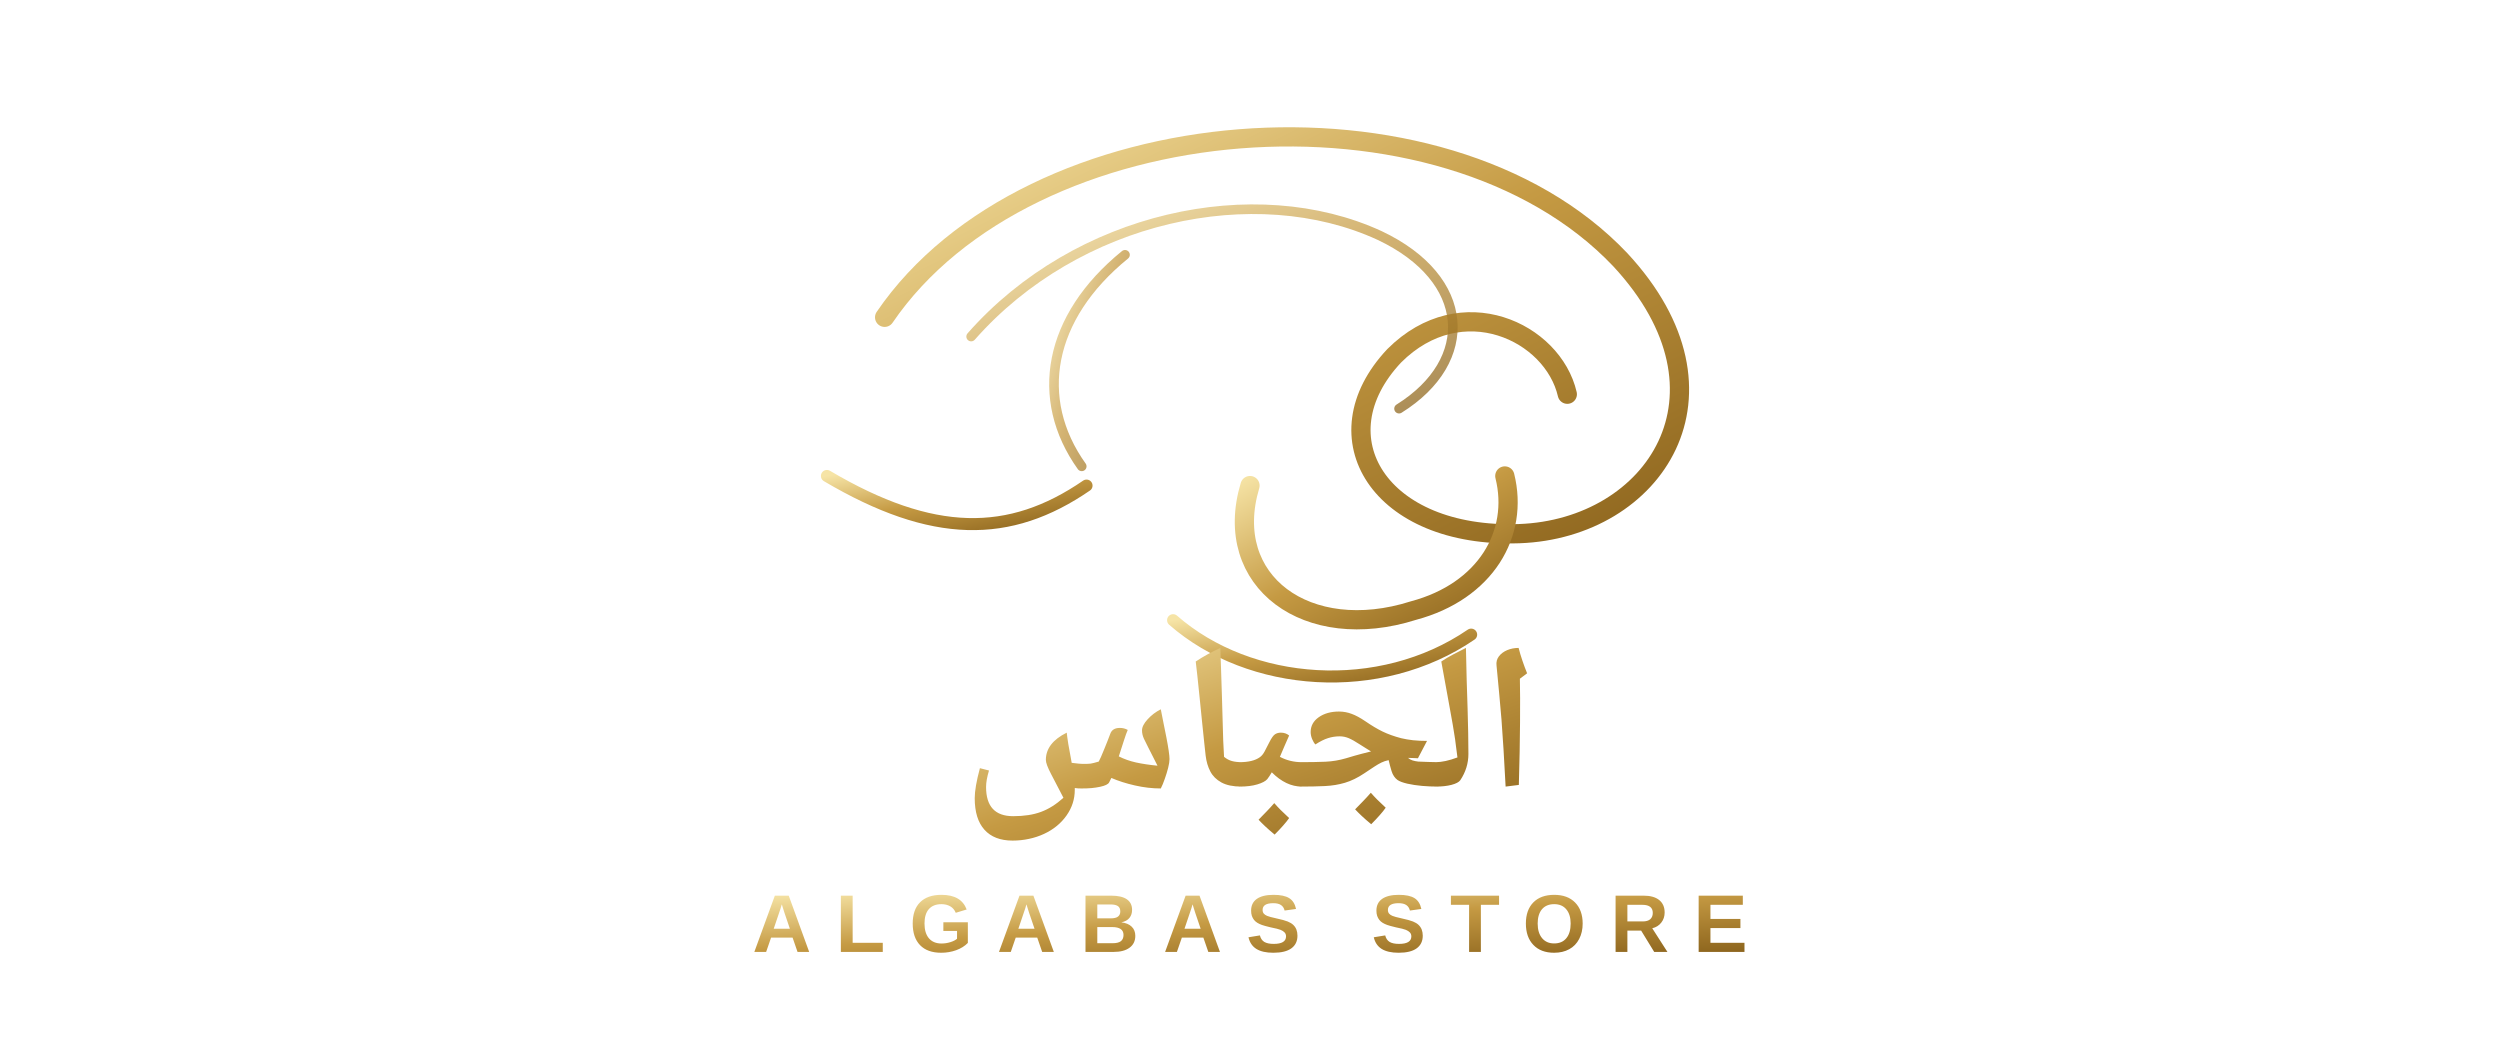
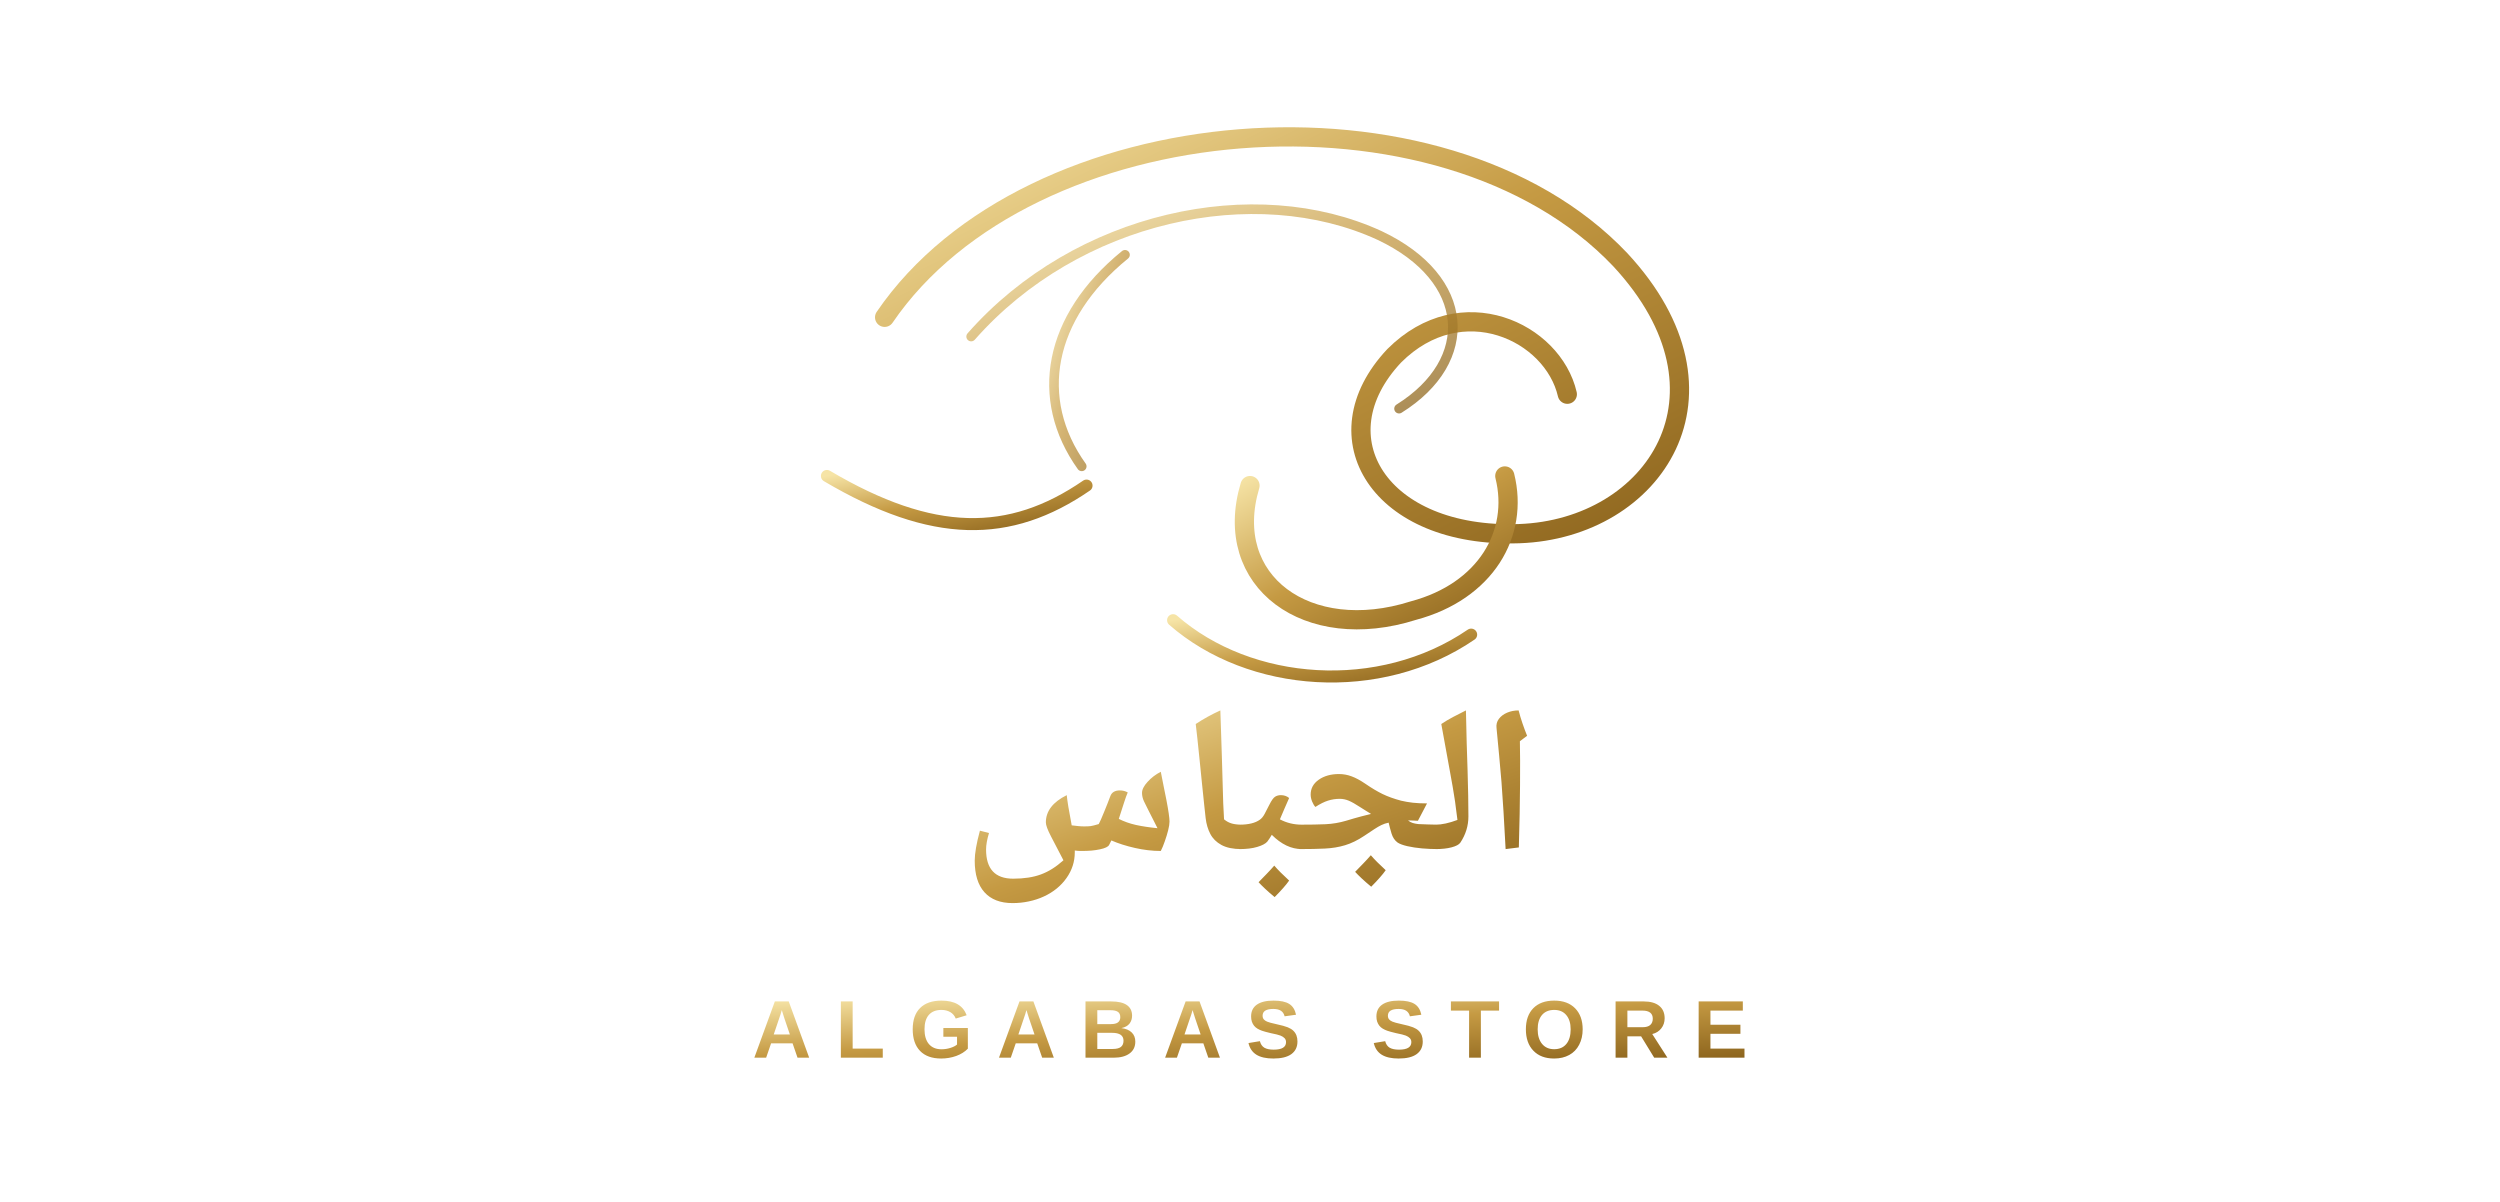
- <svg xmlns="http://www.w3.org/2000/svg" viewBox="0 0 520 220" role="img" aria-labelledby="title desc">
+ <svg xmlns="http://www.w3.org/2000/svg" viewBox="0 0 520 250" role="img" aria-labelledby="title desc">
  <defs>
    <linearGradient id="gold" x1="0" y1="0" x2="1" y2="1">
      <stop offset="0" stop-color="#f6e4a6" />
      <stop offset=".48" stop-color="#c59a43" />
      <stop offset="1" stop-color="#8c641d" />
    </linearGradient>
    <filter id="soft">
      <feGaussianBlur stdDeviation="1.2" />
    </filter>
  </defs>
  <g fill="none" stroke="url(#gold)" stroke-linecap="round" stroke-linejoin="round">
    <path d="M184 66 C214 22 300 15 337 54 C363 82 344 110 316 111 C287 112 274 91 290 74 C304 60 323 69 326 82" stroke-width="4" />
    <path d="M202 70 C224 45 261 37 287 49 C306 58 307 75 291 85" stroke-width="2" opacity=".75" />
    <path d="M260 101 C254 121 272 134 294 127 C309 123 316 111 313 99" stroke-width="4" />
    <path d="M306 132 C287 145 260 143 244 129" stroke-width="2.5" />
    <path d="M234 53 C218 66 215 83 225 97" stroke-width="2" opacity=".75" />
    <path d="M172 99 C194 112 210 112 226 101" stroke-width="2.5" />
  </g>
-   <text x="260" y="164" text-anchor="middle" direction="rtl" unicode-bidi="plaintext" font-family="Amiri, 'Noto Naskh Arabic', Cairo, serif" font-size="43" font-weight="600" fill="url(#gold)">الجباس</text>
-   <path d="M184 176 H336" stroke="url(#gold)" stroke-width="1.3" />
-   <text x="260" y="198" text-anchor="middle" font-family="Arial, sans-serif" font-size="17" font-weight="700" letter-spacing="5" fill="url(#gold)">ALGABAS STORE</text>
+   <text x="260" y="177" text-anchor="middle" direction="rtl" unicode-bidi="plaintext" font-family="Amiri, 'Noto Naskh Arabic', Cairo, serif" font-size="43" font-weight="600" fill="url(#gold)">الجباس</text>
+   <path d="M184 190 H336" stroke="url(#gold)" stroke-width="1.3" />
+   <text x="260" y="220" text-anchor="middle" font-family="Arial, sans-serif" font-size="17" font-weight="700" letter-spacing="5" fill="url(#gold)">ALGABAS STORE</text>
</svg>
